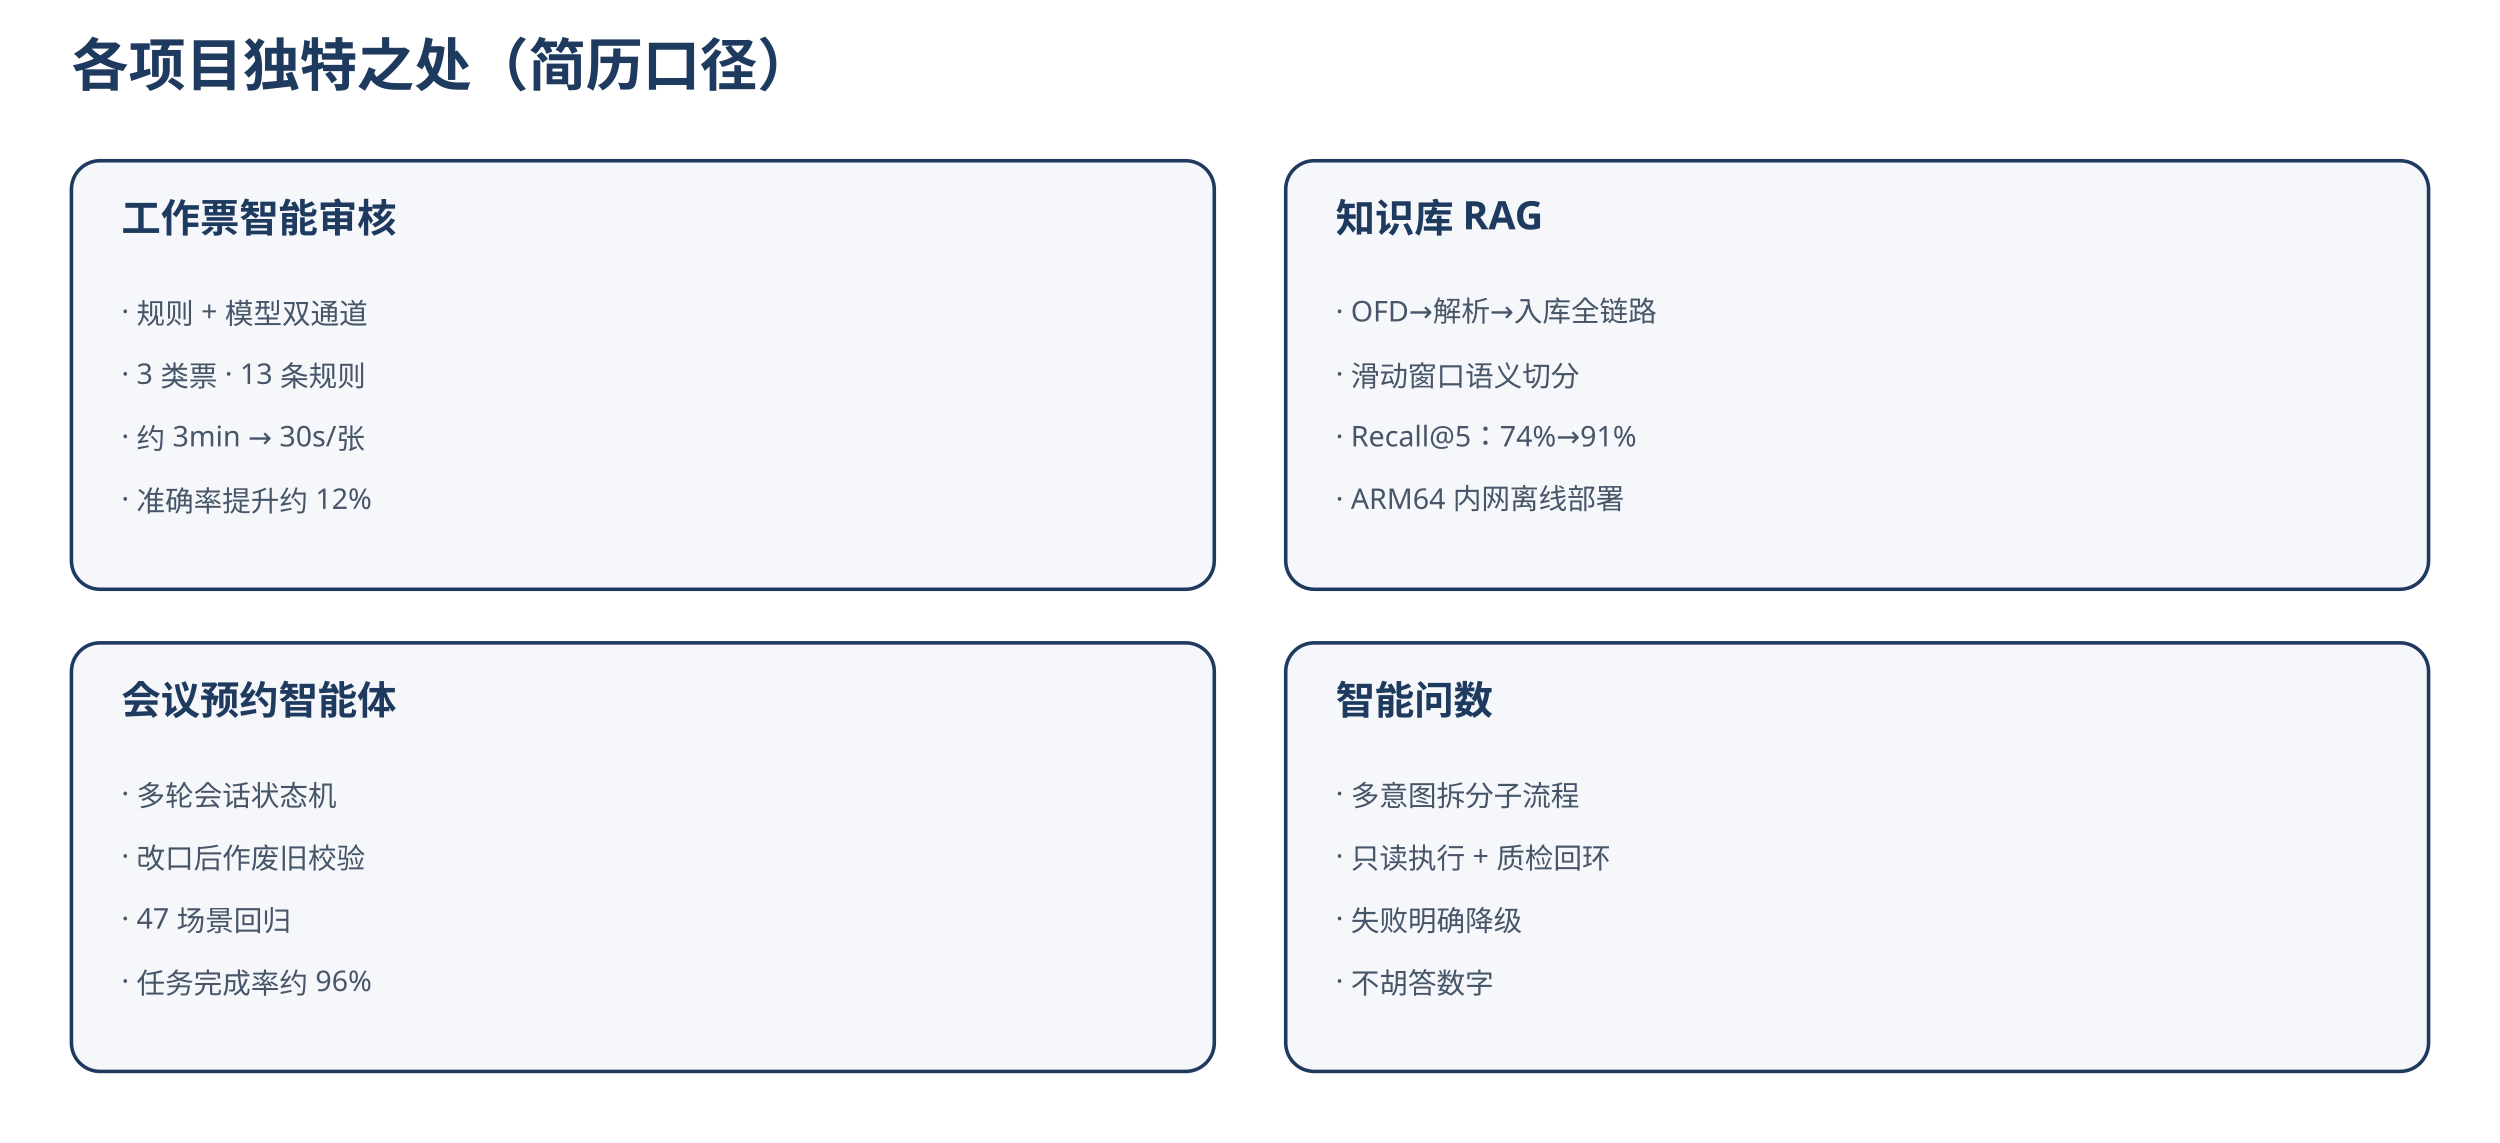
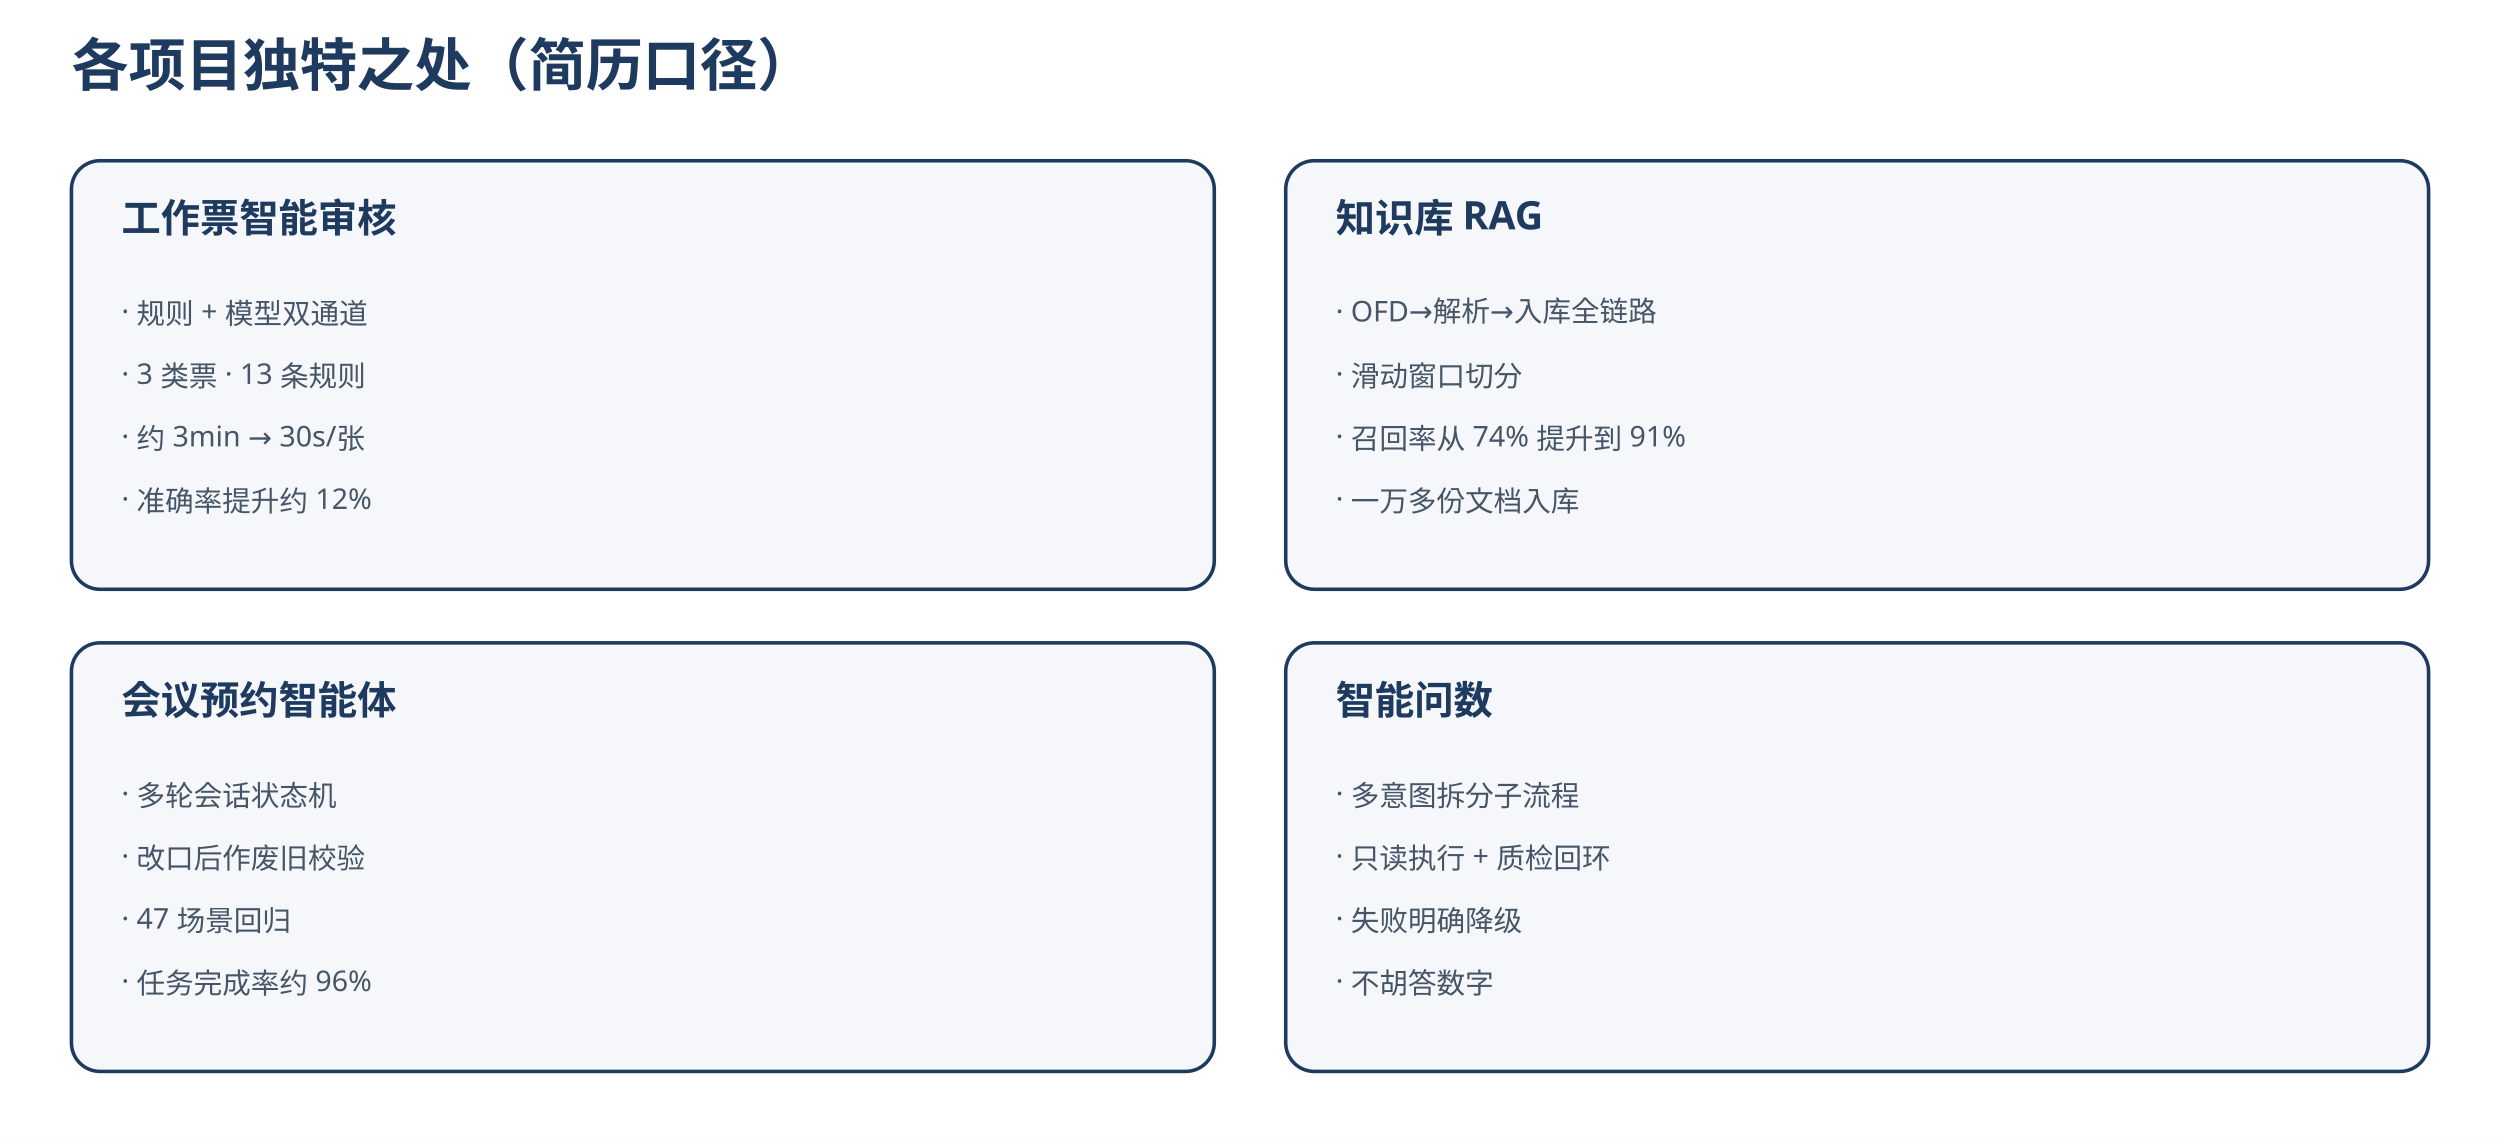
<svg xmlns="http://www.w3.org/2000/svg" width="1400" height="640" viewBox="0 0 1400 640">
  <rect width="100%" height="100%" fill="#ffffff" />
  <text x="40" y="48" text-anchor="start" font-family="PingFang SC, Heiti SC, sans-serif" font-size="32" font-weight="600" fill="#1e3a5f">各项目独特之处（简历口径）</text>
  <rect x="40" y="90" width="640" height="240" rx="16" fill="#f5f7fa" stroke="#1e3a5f" stroke-width="2" />
  <text x="68" y="130" text-anchor="start" font-family="PingFang SC, Heiti SC, sans-serif" font-size="22" font-weight="600" fill="#1e3a5f">工作票智能审核</text>
  <text x="68" y="180" text-anchor="start" font-family="PingFang SC, Heiti SC, sans-serif" font-size="16" font-weight="400" fill="#475569">·  规则 + 模型双通道</text>
  <text x="68" y="215" text-anchor="start" font-family="PingFang SC, Heiti SC, sans-serif" font-size="16" font-weight="400" fill="#475569">·  3 类票 · 13 条规则</text>
  <text x="68" y="250" text-anchor="start" font-family="PingFang SC, Heiti SC, sans-serif" font-size="16" font-weight="400" fill="#475569">·  约 3min → 30s/张</text>
  <text x="68" y="285" text-anchor="start" font-family="PingFang SC, Heiti SC, sans-serif" font-size="16" font-weight="400" fill="#475569">·  准确率提升约 12%</text>
  <rect x="720" y="90" width="640" height="240" rx="16" fill="#f5f7fa" stroke="#1e3a5f" stroke-width="2" />
  <text x="748" y="130" text-anchor="start" font-family="PingFang SC, Heiti SC, sans-serif" font-size="22" font-weight="600" fill="#1e3a5f">知识库 RAG</text>
  <text x="748" y="180" text-anchor="start" font-family="PingFang SC, Heiti SC, sans-serif" font-size="16" font-weight="400" fill="#475569">·  OFD→解析→入库全链路</text>
-   <text x="748" y="215" text-anchor="start" font-family="PingFang SC, Heiti SC, sans-serif" font-size="16" font-weight="400" fill="#475569">·  滑动窗口语义切分</text>
-   <text x="748" y="250" text-anchor="start" font-family="PingFang SC, Heiti SC, sans-serif" font-size="16" font-weight="400" fill="#475569">·  Recall@5：74%→91%</text>
-   <text x="748" y="285" text-anchor="start" font-family="PingFang SC, Heiti SC, sans-serif" font-size="16" font-weight="400" fill="#475569">·  ARM64 内网离线部署</text>
+   <text x="748" y="215" text-anchor="start" font-family="PingFang SC, Heiti SC, sans-serif" font-size="16" font-weight="400" fill="#475569">·  滑动窗口切分</text>
+   <text x="748" y="250" text-anchor="start" font-family="PingFang SC, Heiti SC, sans-serif" font-size="16" font-weight="400" fill="#475569">·  召回率从 74% 提升到 91%</text>
+   <text x="748" y="285" text-anchor="start" font-family="PingFang SC, Heiti SC, sans-serif" font-size="16" font-weight="400" fill="#475569">·  一万多份文档入库</text>
  <rect x="40" y="360" width="640" height="240" rx="16" fill="#f5f7fa" stroke="#1e3a5f" stroke-width="2" />
  <text x="68" y="400" text-anchor="start" font-family="PingFang SC, Heiti SC, sans-serif" font-size="22" font-weight="600" fill="#1e3a5f">会议预约智能体</text>
  <text x="68" y="450" text-anchor="start" font-family="PingFang SC, Heiti SC, sans-serif" font-size="16" font-weight="400" fill="#475569">·  多轮会话状态机</text>
  <text x="68" y="485" text-anchor="start" font-family="PingFang SC, Heiti SC, sans-serif" font-size="16" font-weight="400" fill="#475569">·  改口后作废旧校验</text>
  <text x="68" y="520" text-anchor="start" font-family="PingFang SC, Heiti SC, sans-serif" font-size="16" font-weight="400" fill="#475569">·  47 场景回归</text>
  <text x="68" y="555" text-anchor="start" font-family="PingFang SC, Heiti SC, sans-serif" font-size="16" font-weight="400" fill="#475569">·  任务完成率约 96%</text>
  <rect x="720" y="360" width="640" height="240" rx="16" fill="#f5f7fa" stroke="#1e3a5f" stroke-width="2" />
  <text x="748" y="400" text-anchor="start" font-family="PingFang SC, Heiti SC, sans-serif" font-size="22" font-weight="600" fill="#1e3a5f">智能问数</text>
  <text x="748" y="450" text-anchor="start" font-family="PingFang SC, Heiti SC, sans-serif" font-size="16" font-weight="400" fill="#475569">·  多意图拆分子流程</text>
  <text x="748" y="485" text-anchor="start" font-family="PingFang SC, Heiti SC, sans-serif" font-size="16" font-weight="400" fill="#475569">·  只读执行 + 质检回环</text>
  <text x="748" y="520" text-anchor="start" font-family="PingFang SC, Heiti SC, sans-serif" font-size="16" font-weight="400" fill="#475569">·  失败明确降级</text>
  <text x="748" y="555" text-anchor="start" font-family="PingFang SC, Heiti SC, sans-serif" font-size="16" font-weight="400" fill="#475569">·  不胡答数字</text>
</svg>
